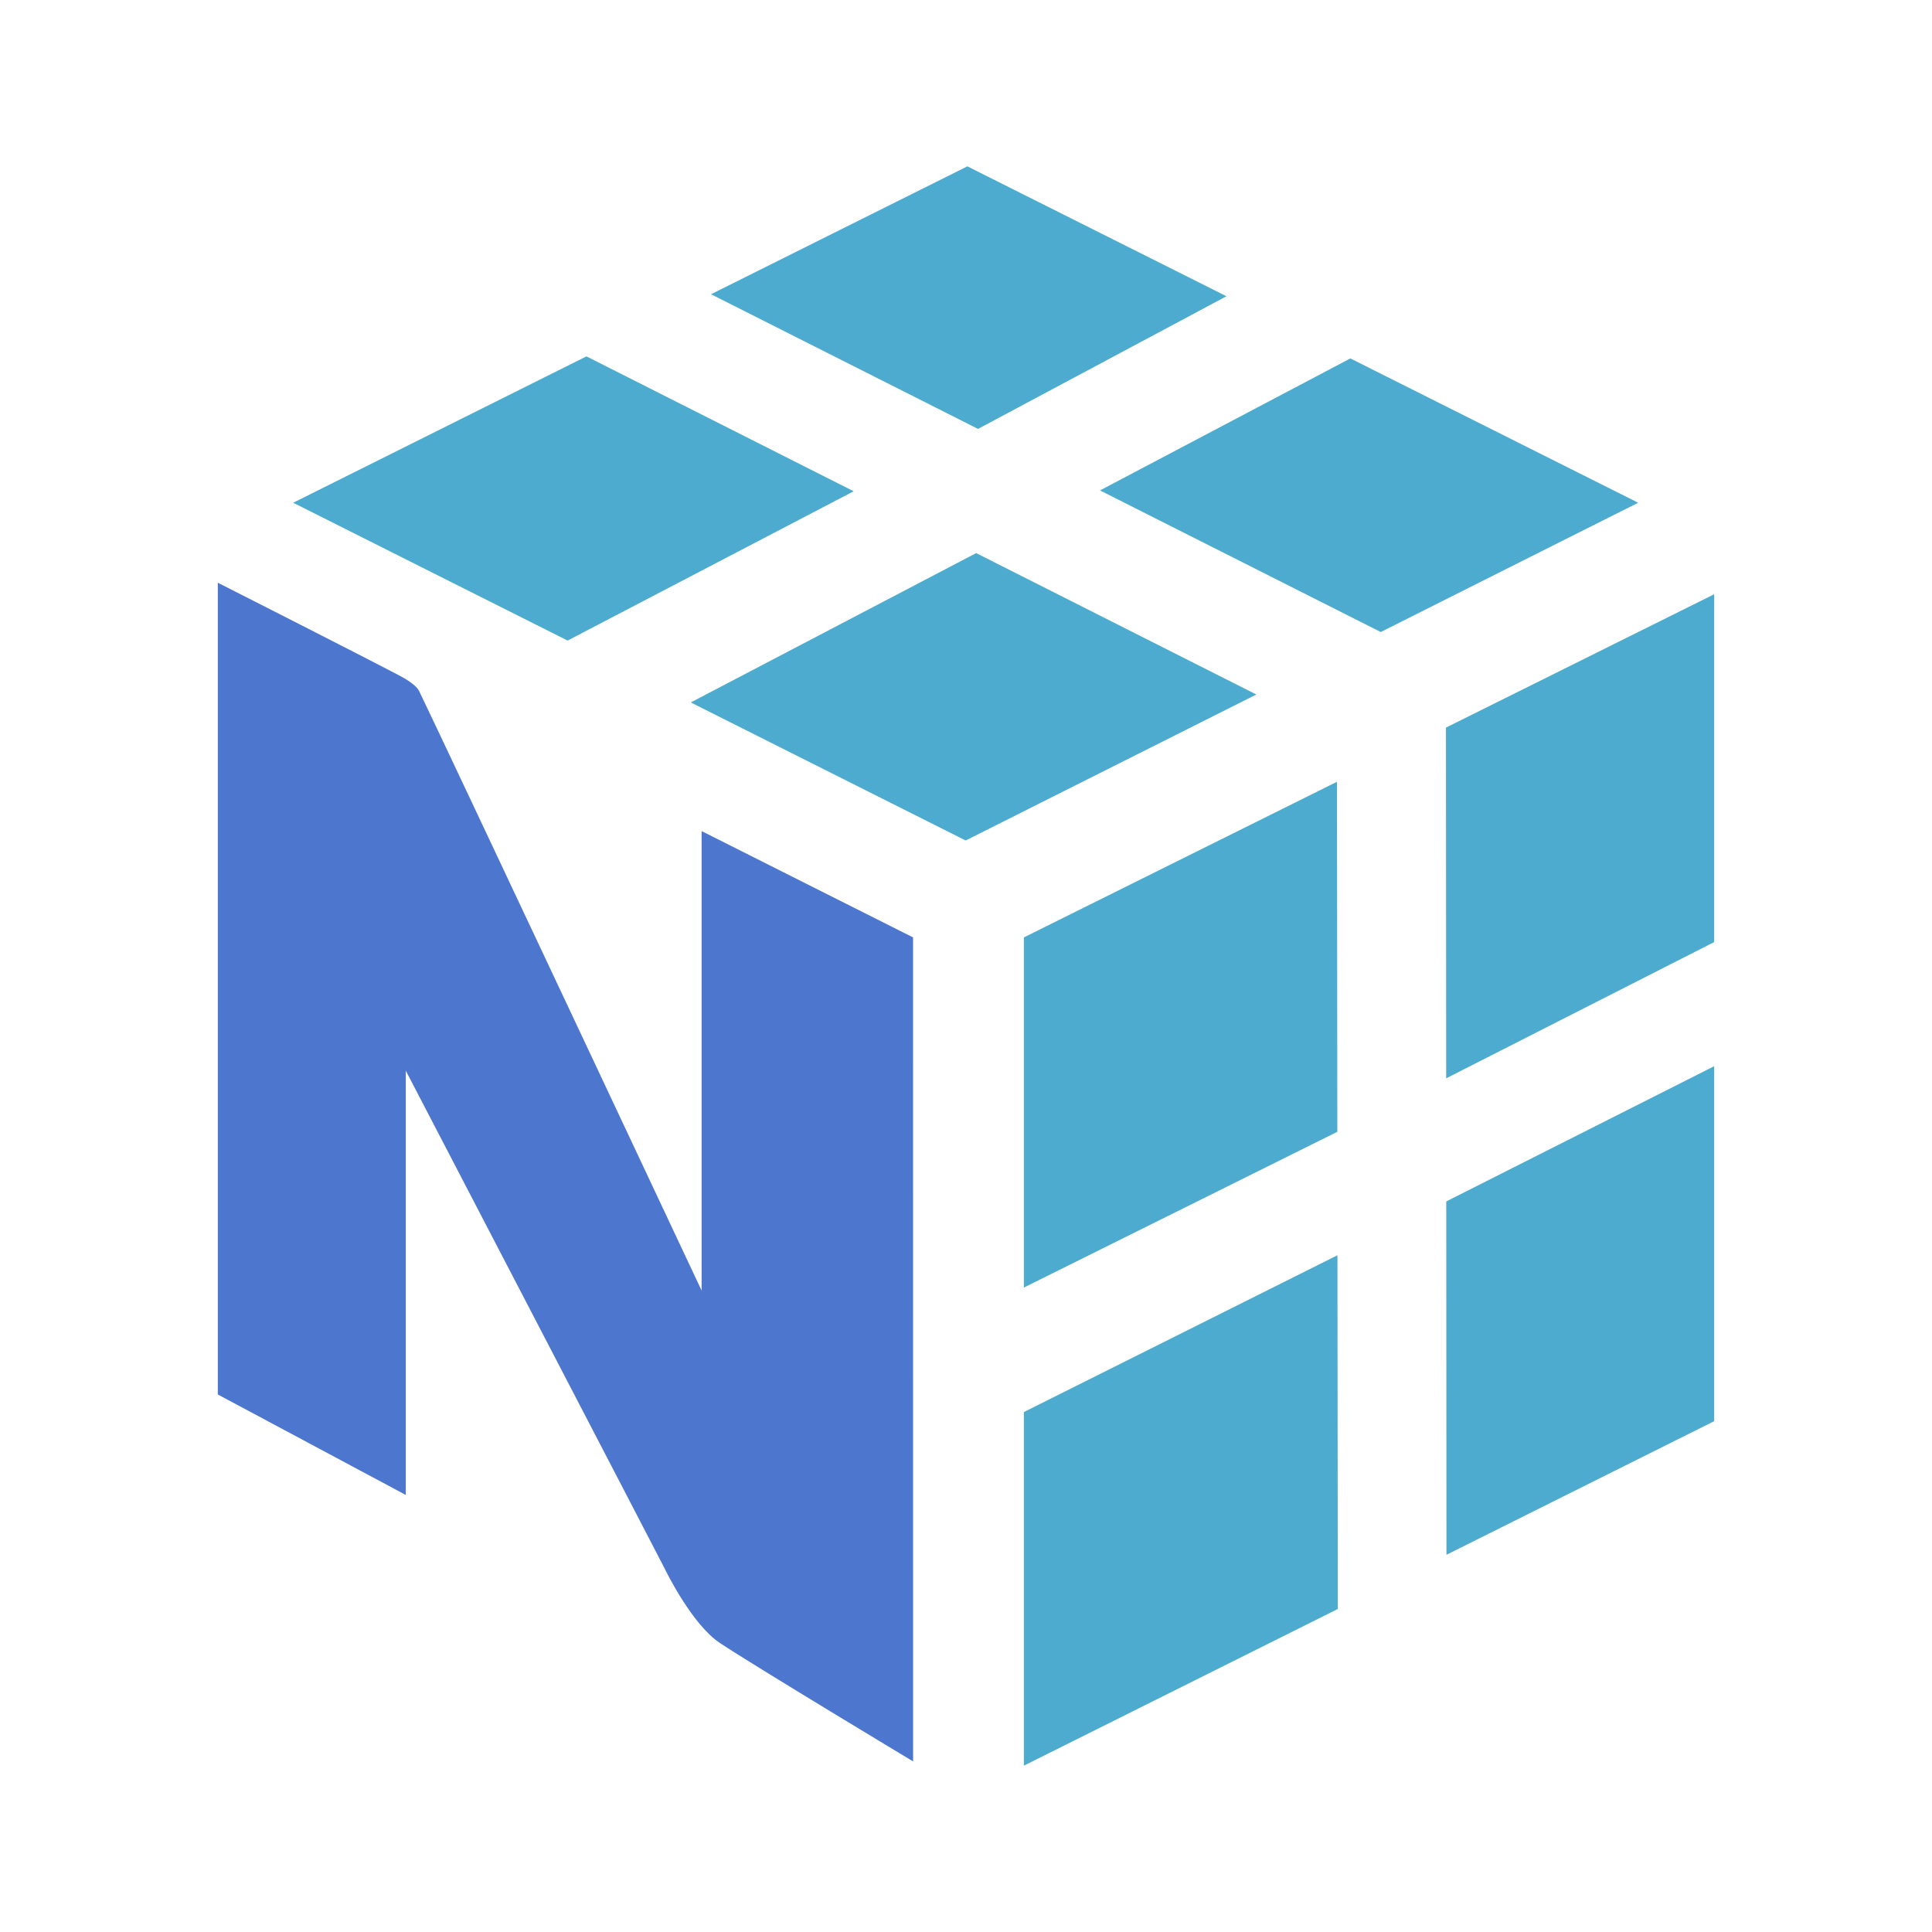
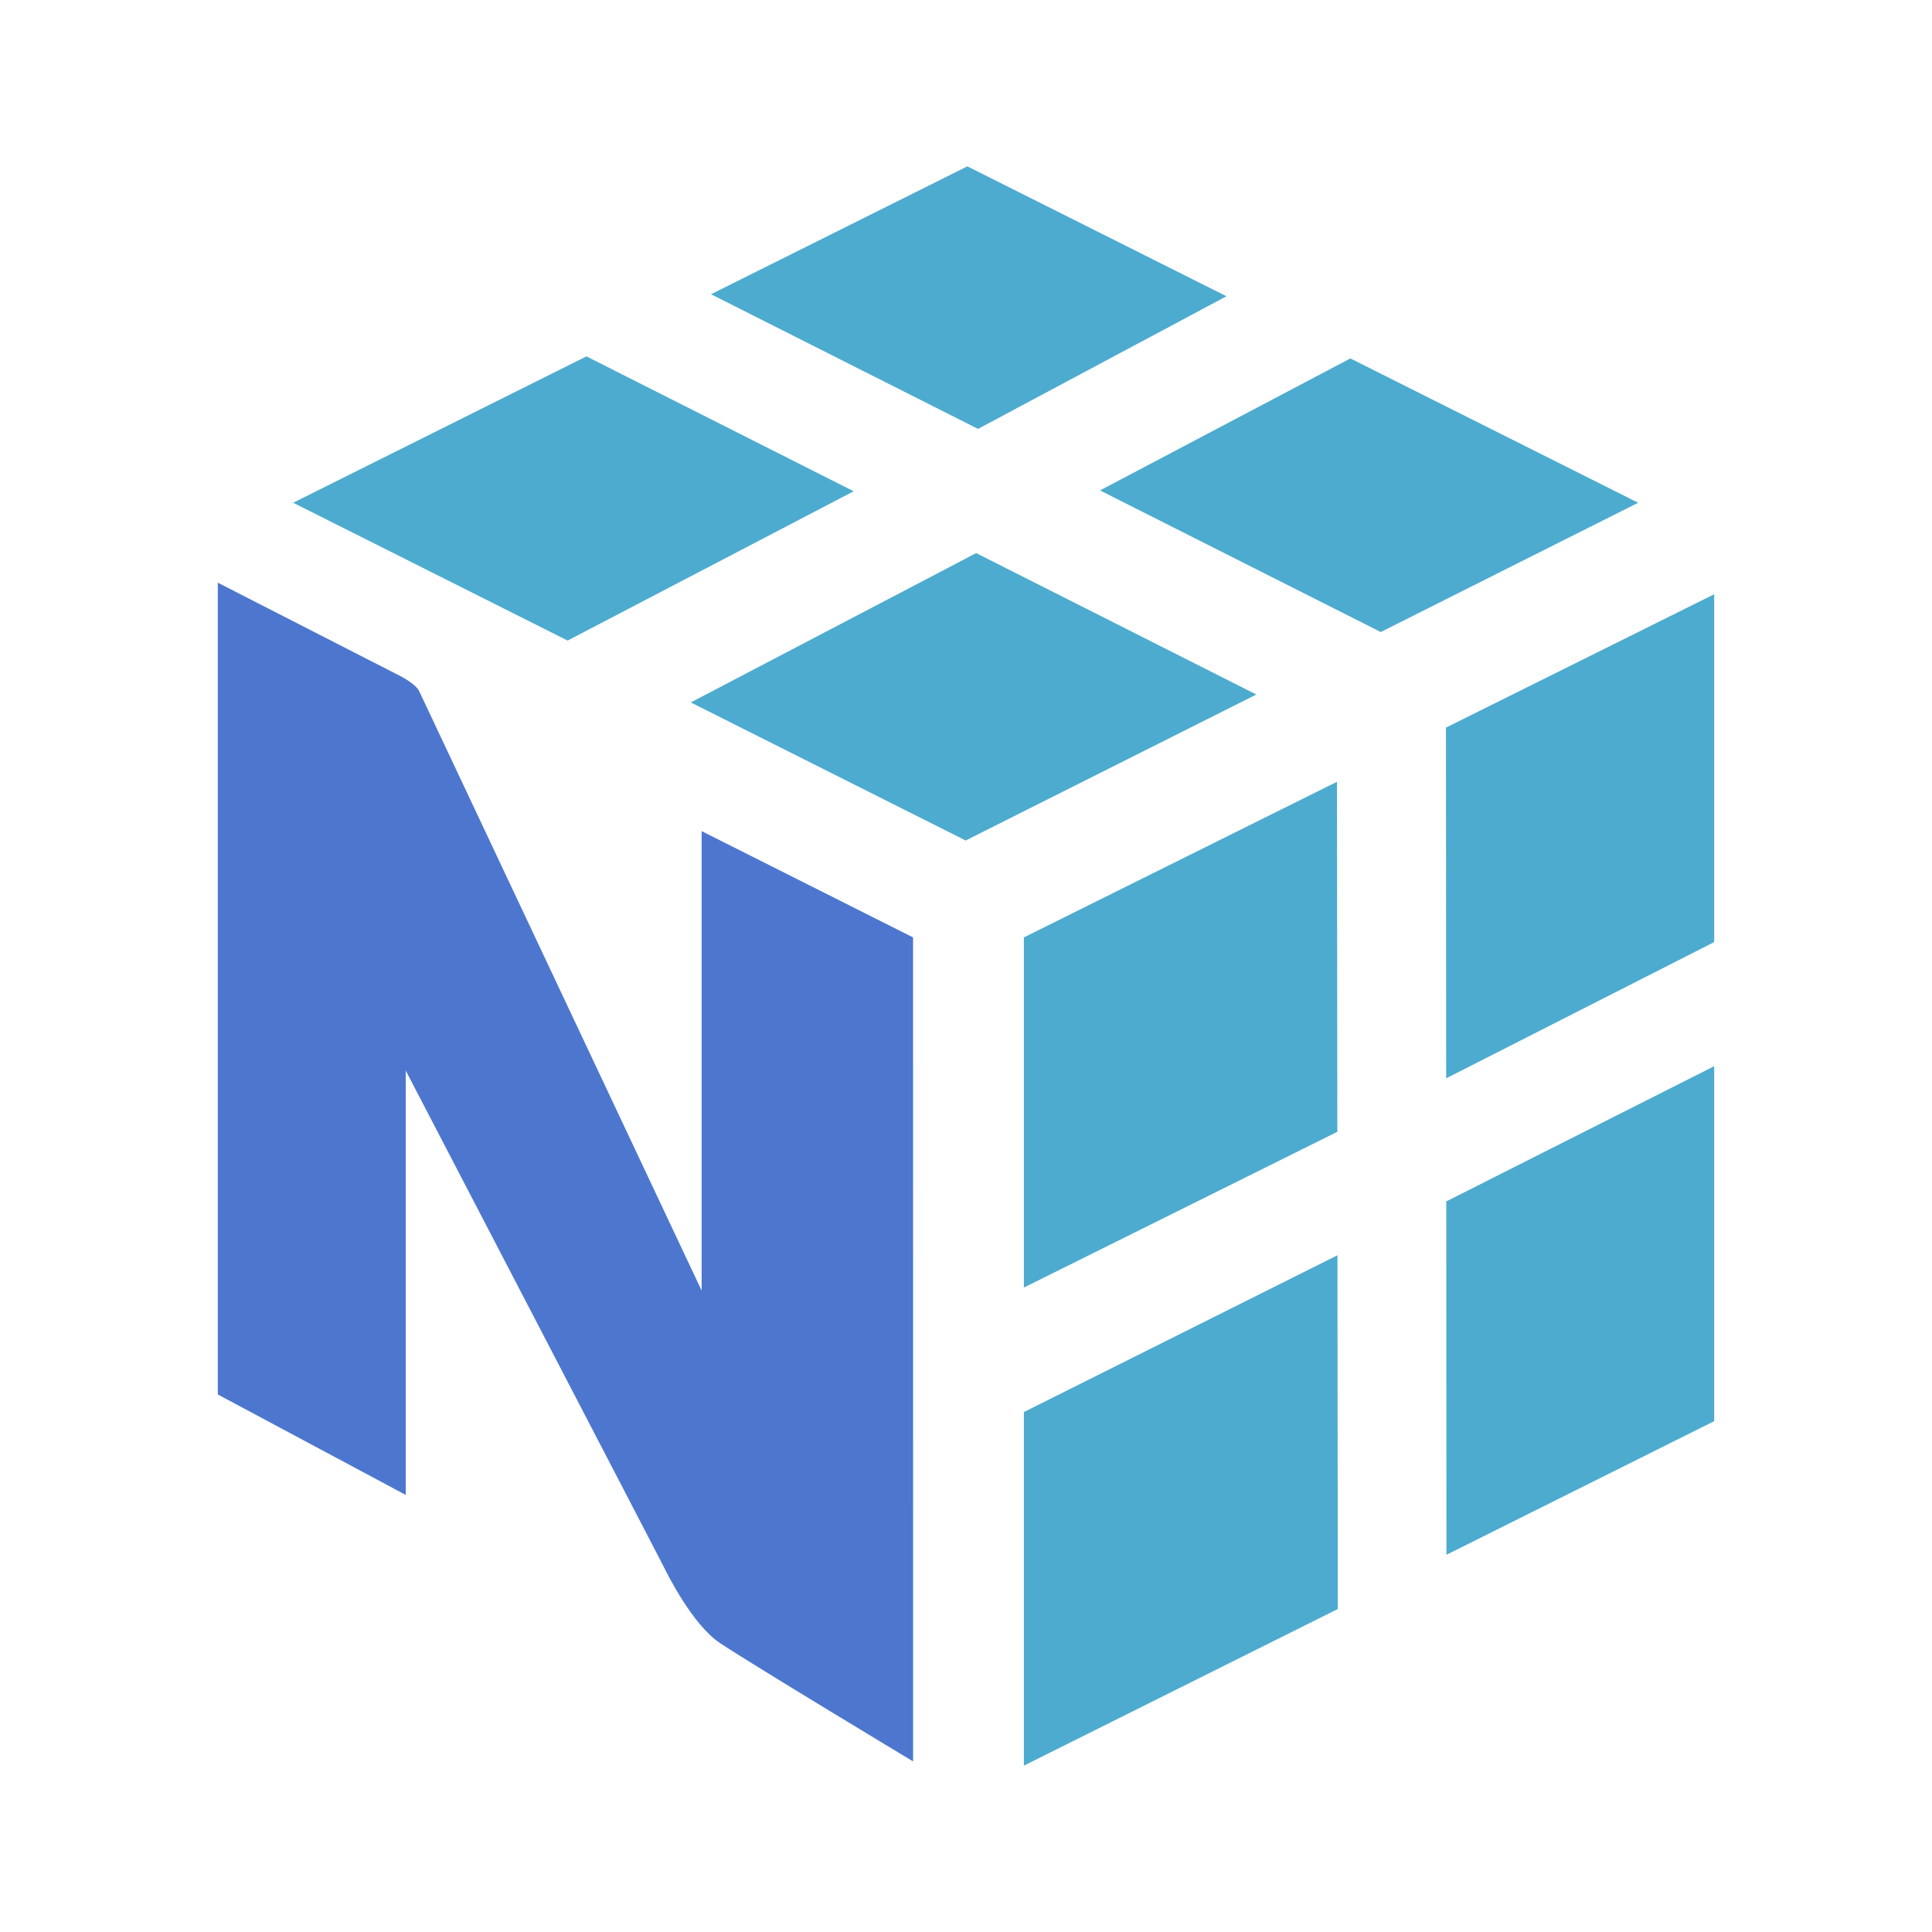
- <svg xmlns="http://www.w3.org/2000/svg" viewBox="0 0 500 500">
+ <svg xmlns="http://www.w3.org/2000/svg" width="190" height="190" viewBox="0 0 500 500">
  <defs>
-     <style>.cls-1{fill:#4DABCF;}.cls-2{fill:#4D77CF;}</style>
+     <style>
+       .a{fill:#4DABCF}
+       .b{fill:#4D77CF}
+     </style>
  </defs>
-   <g id="Layer_1" data-name="Layer 1">
-     <polygon class="cls-1" points="220.93 127.14 151.77 92.23 75.87 130.11 146.9 165.78 220.93 127.14" />
-     <polygon class="cls-1" points="252.63 143.14 325.14 179.74 249.91 217.52 178.77 181.79 252.63 143.14" />
-     <polygon class="cls-1" points="349.47 92.76 423.96 130.11 357.34 163.57 284.68 126.92 349.47 92.76" />
-     <polygon class="cls-1" points="317.41 76.67 250.35 43.05 184.01 76.15 253.11 111 317.41 76.67" />
-     <polygon class="cls-1" points="264.98 365.44 264.98 456.95 346.22 416.41 346.13 324.86 264.98 365.44" />
-     <polygon class="cls-1" points="346.1 292.91 346.01 202.32 264.98 242.6 264.98 333.22 346.1 292.91" />
-     <polygon class="cls-1" points="443.63 275.93 443.63 367.8 374.34 402.38 374.29 310.93 443.63 275.93" />
-     <polygon class="cls-1" points="443.63 243.81 443.63 153.79 374.21 188.3 374.27 279.07 443.63 243.81" />
-     <path class="cls-2" d="M236.3,242.6l-54.72-27.51V334s-66.92-142.39-73.12-155.18c-.8-1.65-4.09-3.46-4.93-3.9-12-6.3-47.16-24.11-47.16-24.11V360.89l48.64,26V277.08s66.21,127.23,66.88,128.62,7.32,14.8,14.42,19.51c9.46,6.26,50,30.64,50,30.64Z" />
-   </g>
+   <polygon class="a" points="220.93 127.14 151.77 92.23 75.87 130.11 146.9 165.78 220.93 127.14" />
+   <polygon class="a" points="252.63 143.14 325.14 179.74 249.91 217.52 178.77 181.79 252.63 143.14" />
+   <polygon class="a" points="349.47 92.76 423.96 130.11 357.34 163.57 284.68 126.92 349.47 92.76" />
+   <polygon class="a" points="317.41 76.67 250.35 43.05 184.01 76.15 253.11 111 317.41 76.67" />
+   <polygon class="a" points="264.98 365.44 264.98 456.95 346.22 416.41 346.13 324.86 264.98 365.44" />
+   <polygon class="a" points="346.1 292.91 346.01 202.32 264.98 242.6 264.98 333.22 346.1 292.91" />
+   <polygon class="a" points="443.63 275.93 443.63 367.8 374.34 402.38 374.29 310.93 443.63 275.93" />
+   <polygon class="a" points="443.63 243.81 443.63 153.79 374.21 188.3 374.27 279.07 443.63 243.81" />
+   <path class="b" d="M236.3 242.6l-54.72-27.51V334l-73.12-155.18c-.8-1.65-4.09-3.46-4.93-3.9L56.37 150.8v210.09l48.64 26V277.08s66.21 127.23 66.88 128.62c.67 1.39 7.32 14.8 14.42 19.51 9.46 6.26 50 30.64 50 30.64z" />
</svg>
